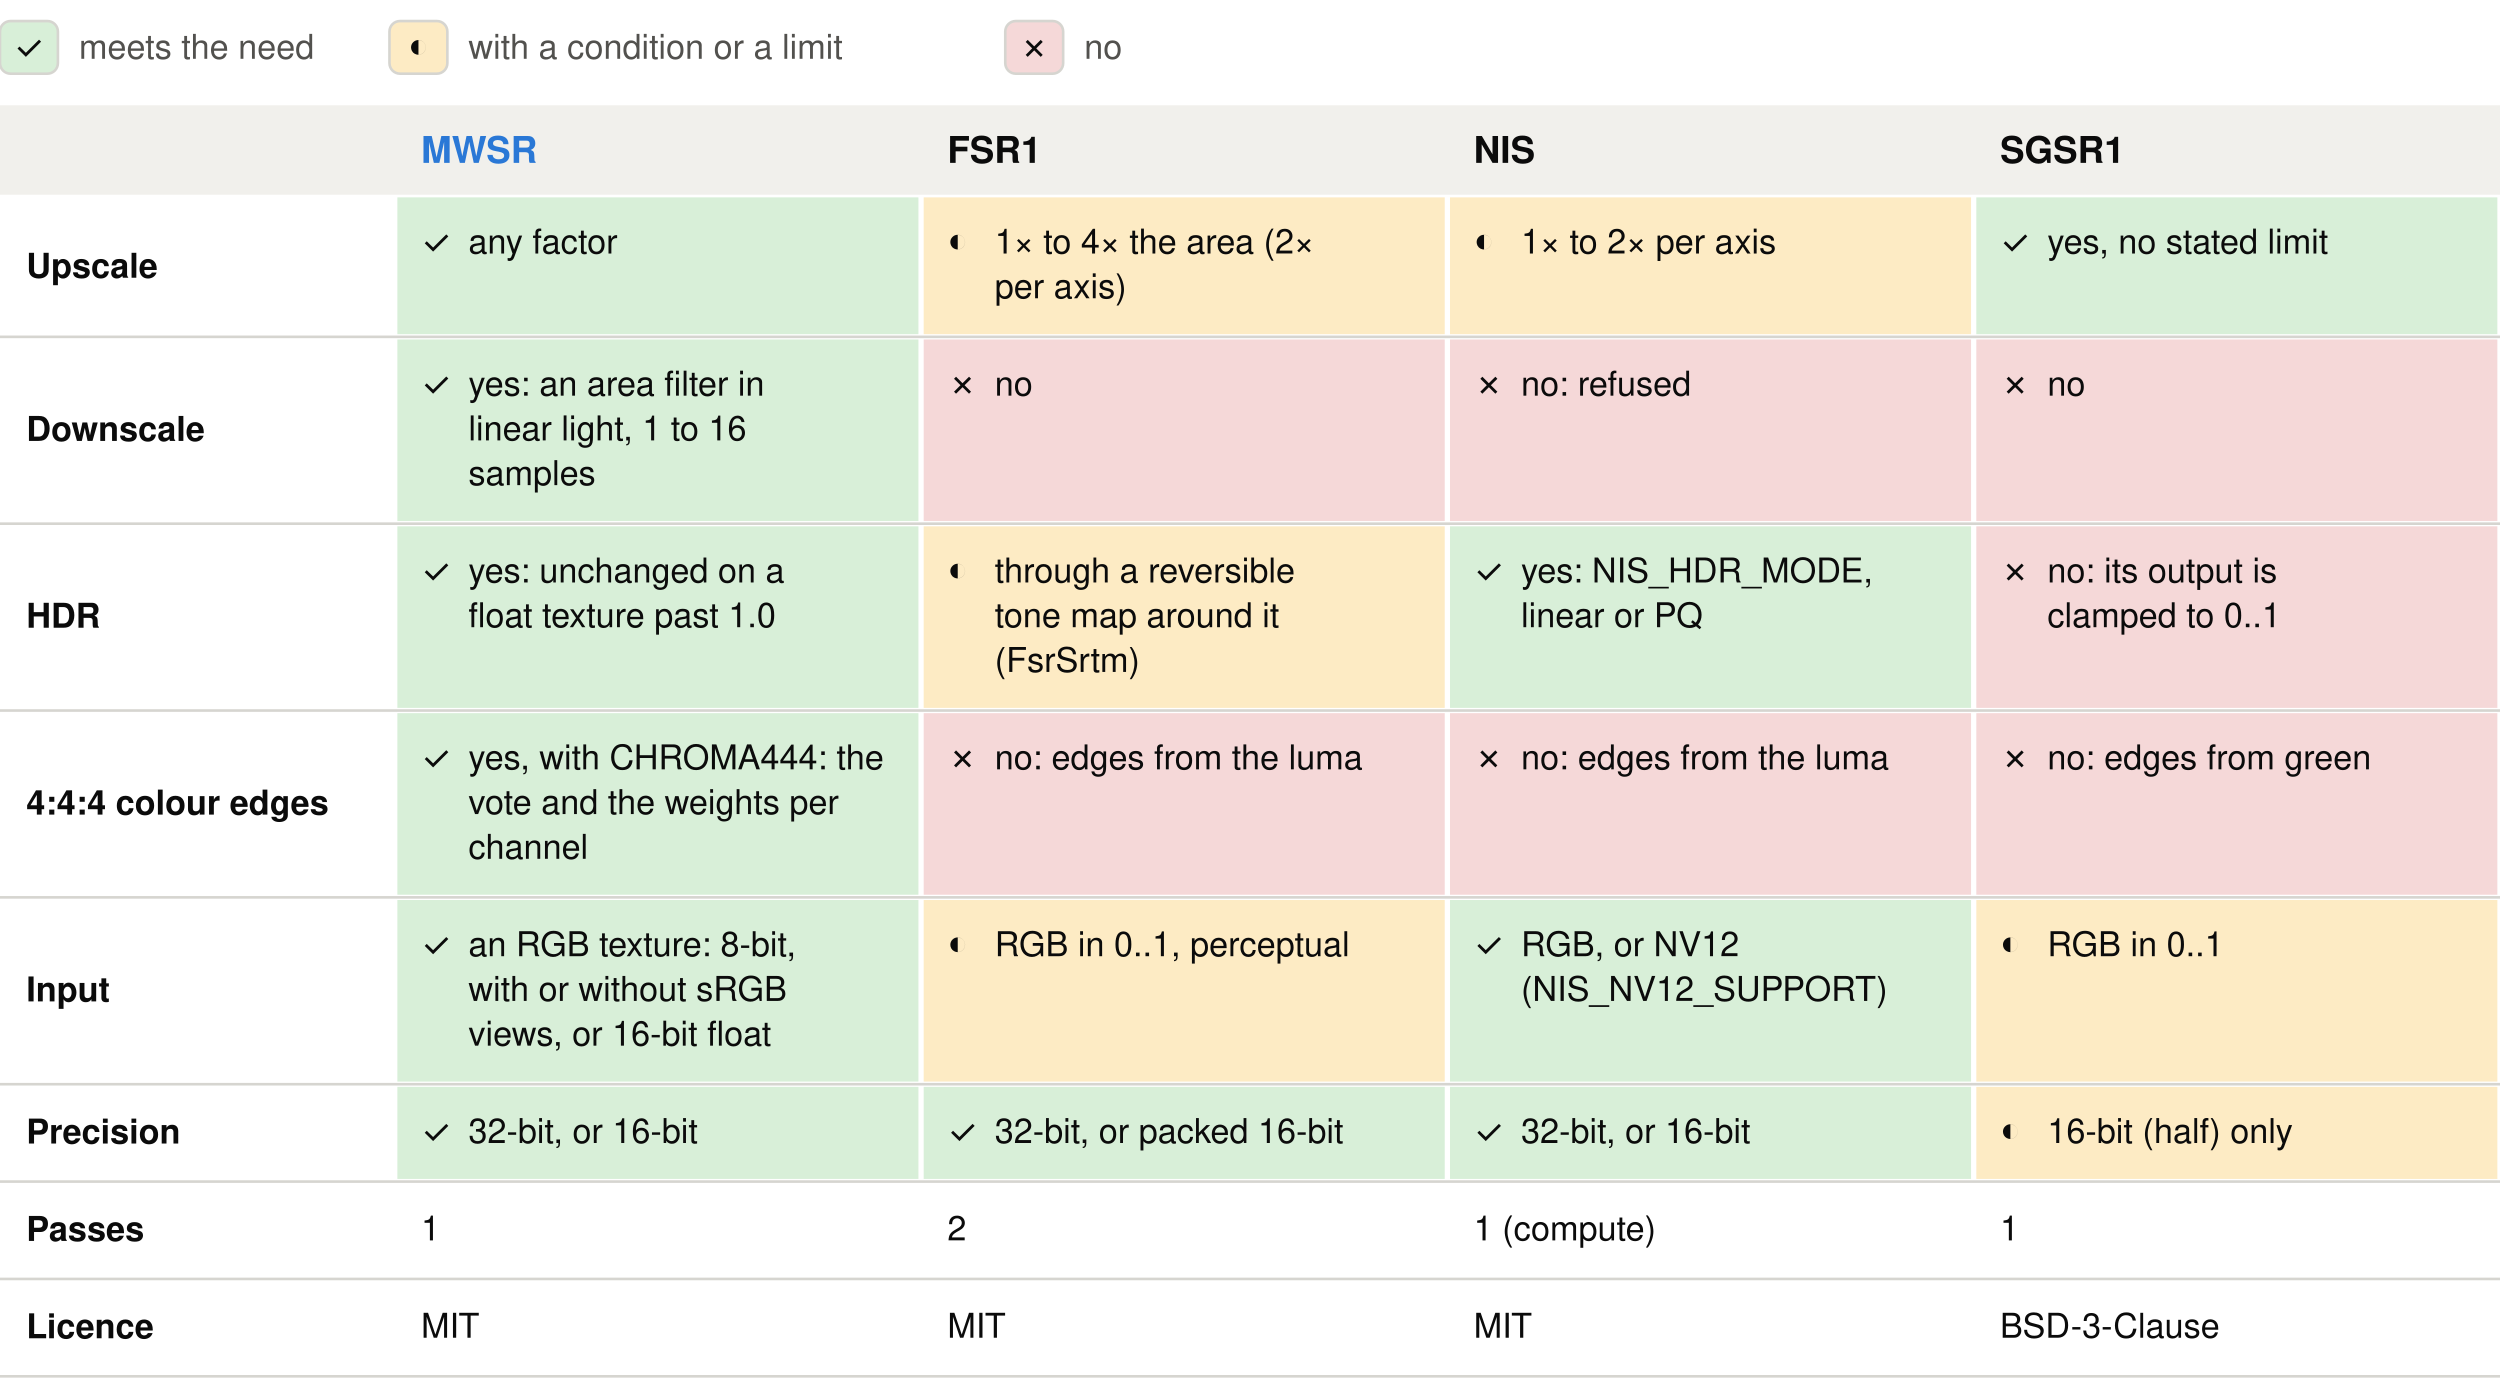
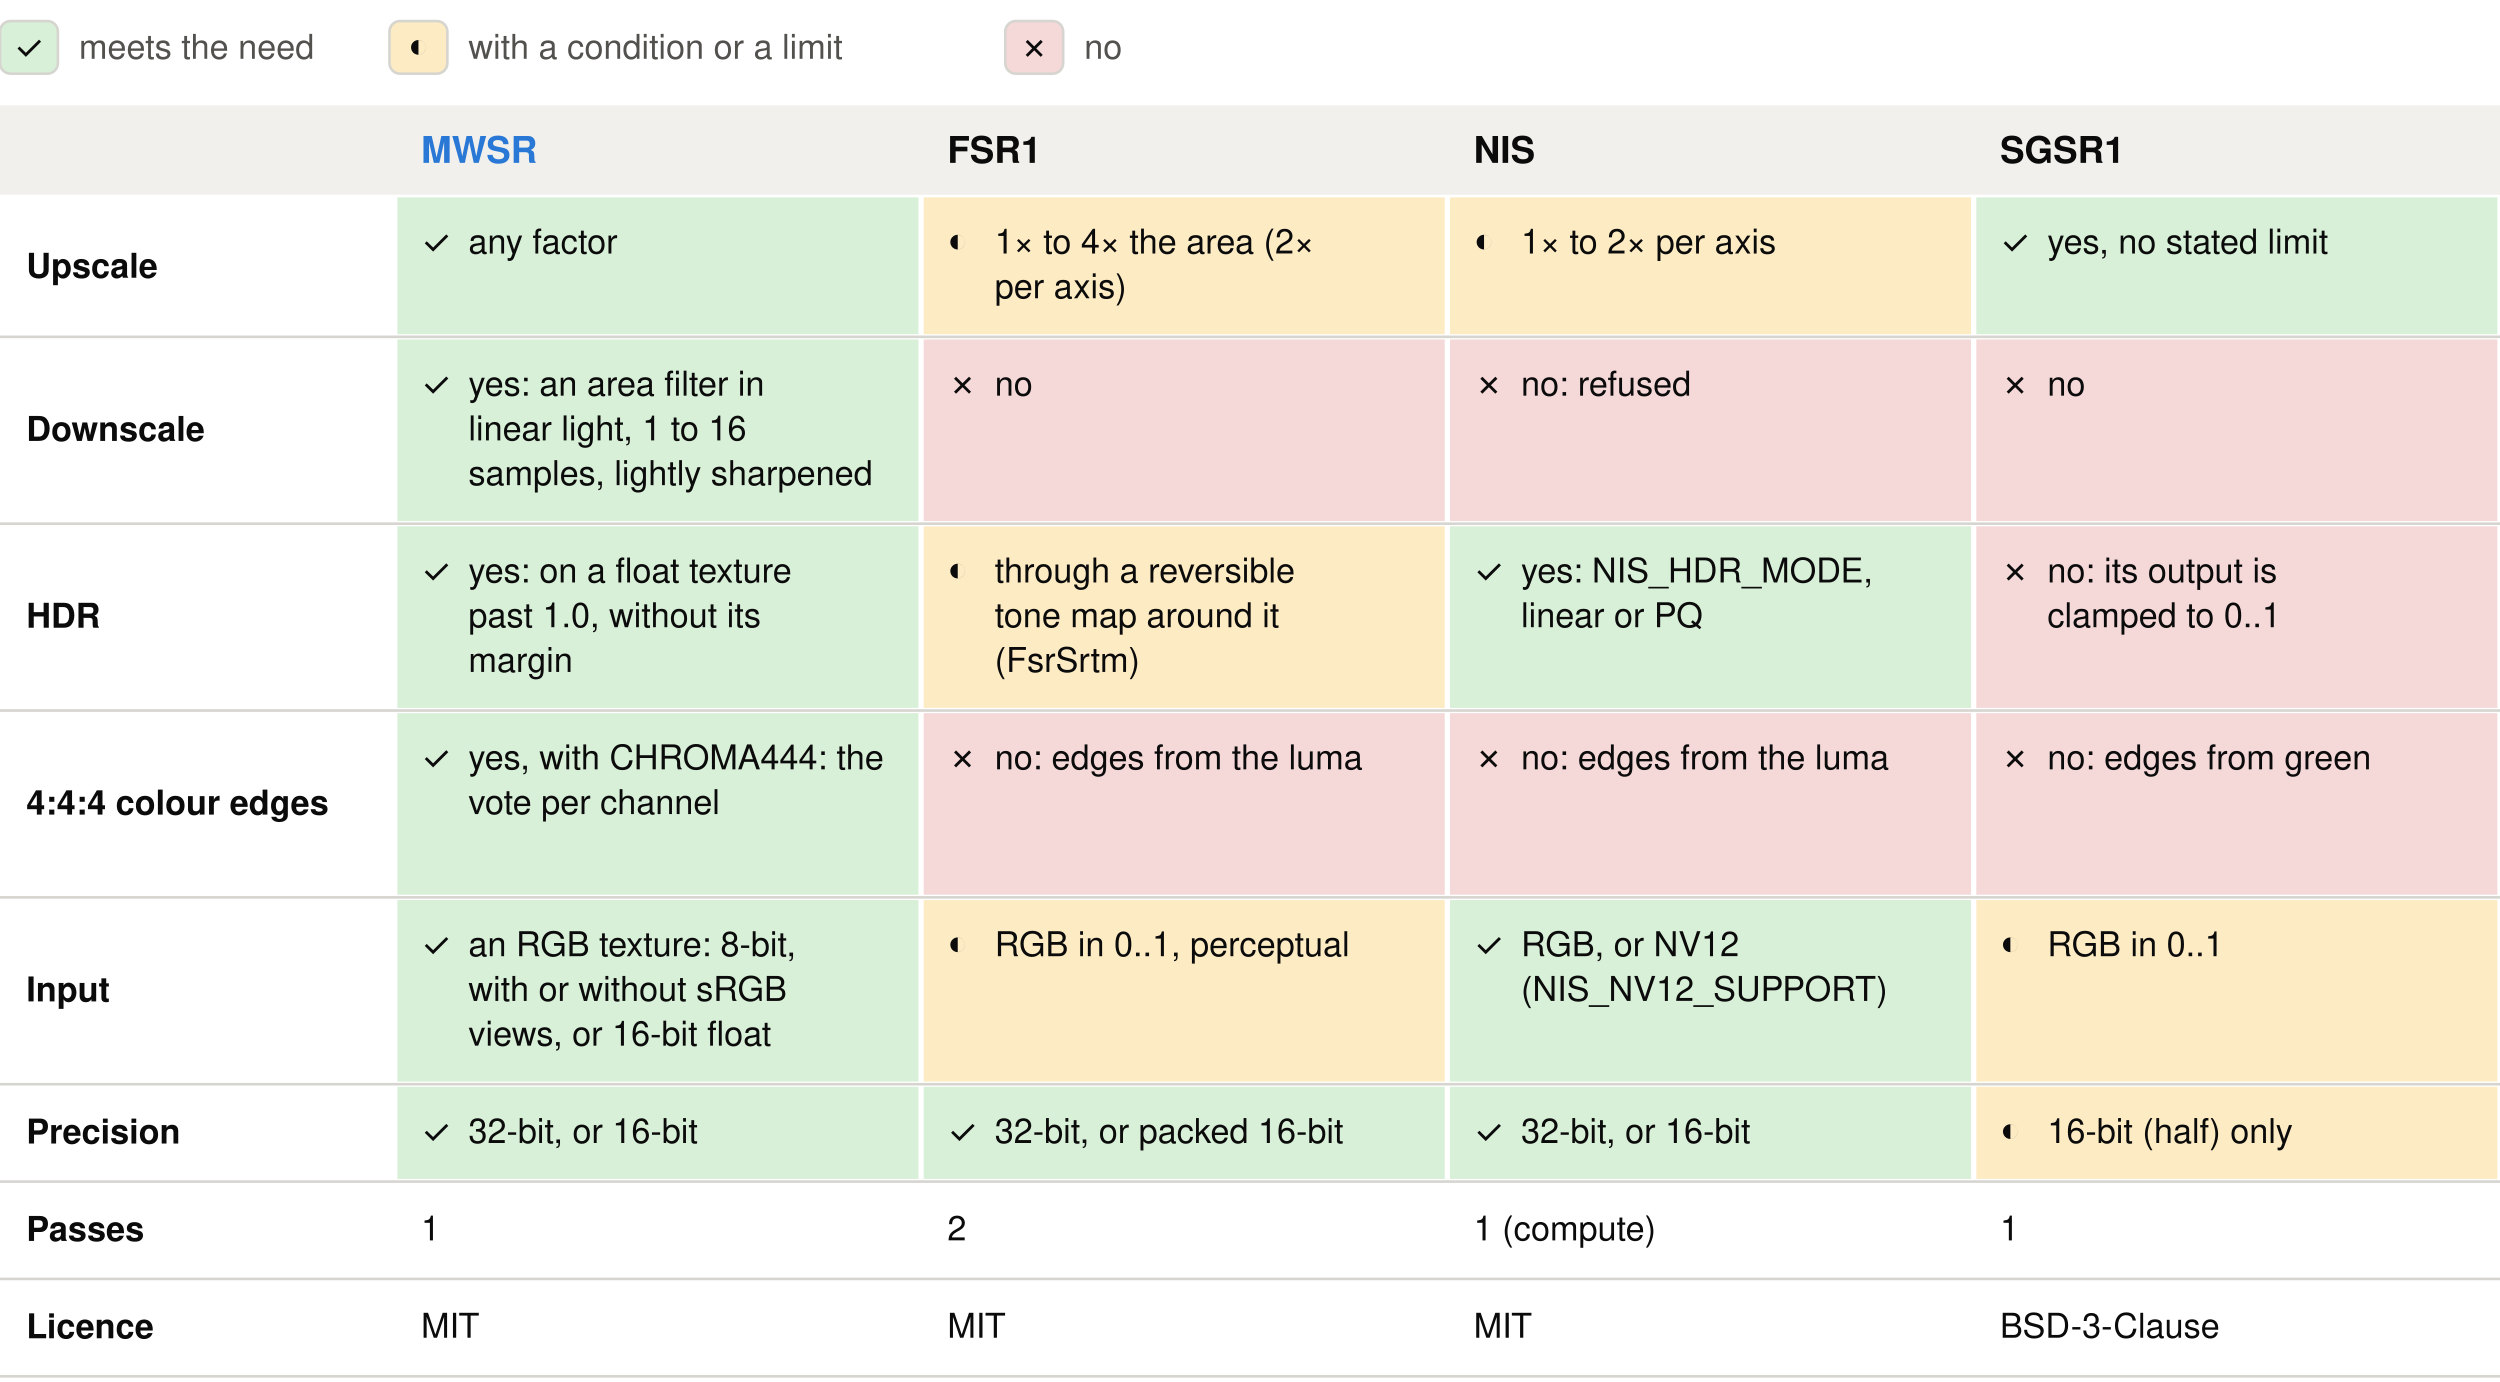
<svg xmlns="http://www.w3.org/2000/svg" width="950" height="525" viewBox="0 0 950 525" font-family="-apple-system, BlinkMacSystemFont, 'Segoe UI', Helvetica, Arial, sans-serif" role="img" aria-labelledby="t d">
  <rect x="0" y="8" width="22" height="20" rx="4" fill="#d8efd8" stroke="#d6d5d0" />
  <text x="11" y="18" font-size="13" fill="#0b0b0b" text-anchor="middle" dominant-baseline="middle">✓</text>
  <text x="30" y="18" font-size="13" fill="#52514e" dominant-baseline="middle">meets the need</text>
  <rect x="148" y="8" width="22" height="20" rx="4" fill="#fdebc4" stroke="#d6d5d0" />
  <text x="159" y="18" font-size="13" fill="#0b0b0b" text-anchor="middle" dominant-baseline="middle">◐</text>
  <text x="178" y="18" font-size="13" fill="#52514e" dominant-baseline="middle">with a condition or a limit</text>
  <rect x="382" y="8" width="22" height="20" rx="4" fill="#f5d8d8" stroke="#d6d5d0" />
  <text x="393" y="18" font-size="13" fill="#0b0b0b" text-anchor="middle" dominant-baseline="middle">✗</text>
  <text x="412" y="18" font-size="13" fill="#52514e" dominant-baseline="middle">no</text>
  <rect x="0" y="40" width="950" height="34" fill="#f1f0ec" />
  <text x="160" y="57" font-size="14" font-weight="600" fill="#2a78d6" dominant-baseline="middle">MWSR</text>
  <text x="360" y="57" font-size="14" font-weight="600" fill="#0b0b0b" dominant-baseline="middle">FSR1</text>
  <text x="560" y="57" font-size="14" font-weight="600" fill="#0b0b0b" dominant-baseline="middle">NIS</text>
  <text x="760" y="57" font-size="14" font-weight="600" fill="#0b0b0b" dominant-baseline="middle">SGSR1</text>
  <text x="10" y="101" font-size="13" font-weight="600" fill="#0b0b0b" dominant-baseline="middle">Upscale</text>
  <rect x="151" y="75" width="198" height="52" fill="#d8efd8" />
  <text x="160" y="92" font-size="13" fill="#0b0b0b" dominant-baseline="middle">✓</text>
  <text x="178" y="92" font-size="13" fill="#0b0b0b" dominant-baseline="middle">any factor</text>
  <rect x="351" y="75" width="198" height="52" fill="#fdebc4" />
  <text x="360" y="92" font-size="13" fill="#0b0b0b" dominant-baseline="middle">◐</text>
  <text x="378" y="92" font-size="13" fill="#0b0b0b" dominant-baseline="middle">1× to 4× the area (2×</text>
  <text x="378" y="109" font-size="13" fill="#0b0b0b" dominant-baseline="middle">per axis)</text>
  <rect x="551" y="75" width="198" height="52" fill="#fdebc4" />
  <text x="560" y="92" font-size="13" fill="#0b0b0b" dominant-baseline="middle">◐</text>
  <text x="578" y="92" font-size="13" fill="#0b0b0b" dominant-baseline="middle">1× to 2× per axis</text>
  <rect x="751" y="75" width="198" height="52" fill="#d8efd8" />
  <text x="760" y="92" font-size="13" fill="#0b0b0b" dominant-baseline="middle">✓</text>
  <text x="778" y="92" font-size="13" fill="#0b0b0b" dominant-baseline="middle">yes, no stated limit</text>
  <line x1="0" y1="128" x2="950" y2="128" stroke="#d6d5d0" />
  <text x="10" y="163" font-size="13" font-weight="600" fill="#0b0b0b" dominant-baseline="middle">Downscale</text>
  <rect x="151" y="129" width="198" height="69" fill="#d8efd8" />
  <text x="160" y="146" font-size="13" fill="#0b0b0b" dominant-baseline="middle">✓</text>
  <text x="178" y="146" font-size="13" fill="#0b0b0b" dominant-baseline="middle">yes: an area filter in</text>
  <text x="178" y="163" font-size="13" fill="#0b0b0b" dominant-baseline="middle">linear light, 1 to 16</text>
-   <text x="178" y="180" font-size="13" fill="#0b0b0b" dominant-baseline="middle">samples</text>
+   <text x="178" y="180" font-size="13" fill="#0b0b0b" dominant-baseline="middle">samples, lightly sharpened</text>
  <rect x="351" y="129" width="198" height="69" fill="#f5d8d8" />
  <text x="360" y="146" font-size="13" fill="#0b0b0b" dominant-baseline="middle">✗</text>
  <text x="378" y="146" font-size="13" fill="#0b0b0b" dominant-baseline="middle">no</text>
  <rect x="551" y="129" width="198" height="69" fill="#f5d8d8" />
  <text x="560" y="146" font-size="13" fill="#0b0b0b" dominant-baseline="middle">✗</text>
  <text x="578" y="146" font-size="13" fill="#0b0b0b" dominant-baseline="middle">no: refused</text>
  <rect x="751" y="129" width="198" height="69" fill="#f5d8d8" />
  <text x="760" y="146" font-size="13" fill="#0b0b0b" dominant-baseline="middle">✗</text>
  <text x="778" y="146" font-size="13" fill="#0b0b0b" dominant-baseline="middle">no</text>
  <line x1="0" y1="199" x2="950" y2="199" stroke="#d6d5d0" />
  <text x="10" y="234" font-size="13" font-weight="600" fill="#0b0b0b" dominant-baseline="middle">HDR</text>
  <rect x="151" y="200" width="198" height="69" fill="#d8efd8" />
  <text x="160" y="217" font-size="13" fill="#0b0b0b" dominant-baseline="middle">✓</text>
-   <text x="178" y="217" font-size="13" fill="#0b0b0b" dominant-baseline="middle">yes: unchanged on a</text>
-   <text x="178" y="234" font-size="13" fill="#0b0b0b" dominant-baseline="middle">float texture past 1.0</text>
+   <text x="178" y="217" font-size="13" fill="#0b0b0b" dominant-baseline="middle">yes: on a float texture</text>
+   <text x="178" y="234" font-size="13" fill="#0b0b0b" dominant-baseline="middle">past 1.0, without its</text>
+   <text x="178" y="251" font-size="13" fill="#0b0b0b" dominant-baseline="middle">margin</text>
  <rect x="351" y="200" width="198" height="69" fill="#fdebc4" />
  <text x="360" y="217" font-size="13" fill="#0b0b0b" dominant-baseline="middle">◐</text>
  <text x="378" y="217" font-size="13" fill="#0b0b0b" dominant-baseline="middle">through a reversible</text>
  <text x="378" y="234" font-size="13" fill="#0b0b0b" dominant-baseline="middle">tone map around it</text>
  <text x="378" y="251" font-size="13" fill="#0b0b0b" dominant-baseline="middle">(FsrSrtm)</text>
  <rect x="551" y="200" width="198" height="69" fill="#d8efd8" />
  <text x="560" y="217" font-size="13" fill="#0b0b0b" dominant-baseline="middle">✓</text>
  <text x="578" y="217" font-size="13" fill="#0b0b0b" dominant-baseline="middle">yes: NIS_HDR_MODE,</text>
  <text x="578" y="234" font-size="13" fill="#0b0b0b" dominant-baseline="middle">linear or PQ</text>
  <rect x="751" y="200" width="198" height="69" fill="#f5d8d8" />
  <text x="760" y="217" font-size="13" fill="#0b0b0b" dominant-baseline="middle">✗</text>
  <text x="778" y="217" font-size="13" fill="#0b0b0b" dominant-baseline="middle">no: its output is</text>
  <text x="778" y="234" font-size="13" fill="#0b0b0b" dominant-baseline="middle">clamped to 0..1</text>
  <line x1="0" y1="270" x2="950" y2="270" stroke="#d6d5d0" />
  <text x="10" y="305" font-size="13" font-weight="600" fill="#0b0b0b" dominant-baseline="middle">4:4:4 colour edges</text>
  <rect x="151" y="271" width="198" height="69" fill="#d8efd8" />
  <text x="160" y="288" font-size="13" fill="#0b0b0b" dominant-baseline="middle">✓</text>
  <text x="178" y="288" font-size="13" fill="#0b0b0b" dominant-baseline="middle">yes, with CHROMA444: the</text>
-   <text x="178" y="305" font-size="13" fill="#0b0b0b" dominant-baseline="middle">vote and the weights per</text>
-   <text x="178" y="322" font-size="13" fill="#0b0b0b" dominant-baseline="middle">channel</text>
+   <text x="178" y="305" font-size="13" fill="#0b0b0b" dominant-baseline="middle">vote per channel</text>
  <rect x="351" y="271" width="198" height="69" fill="#f5d8d8" />
  <text x="360" y="288" font-size="13" fill="#0b0b0b" dominant-baseline="middle">✗</text>
  <text x="378" y="288" font-size="13" fill="#0b0b0b" dominant-baseline="middle">no: edges from the luma</text>
  <rect x="551" y="271" width="198" height="69" fill="#f5d8d8" />
  <text x="560" y="288" font-size="13" fill="#0b0b0b" dominant-baseline="middle">✗</text>
  <text x="578" y="288" font-size="13" fill="#0b0b0b" dominant-baseline="middle">no: edges from the luma</text>
  <rect x="751" y="271" width="198" height="69" fill="#f5d8d8" />
  <text x="760" y="288" font-size="13" fill="#0b0b0b" dominant-baseline="middle">✗</text>
  <text x="778" y="288" font-size="13" fill="#0b0b0b" dominant-baseline="middle">no: edges from green</text>
  <line x1="0" y1="341" x2="950" y2="341" stroke="#d6d5d0" />
  <text x="10" y="376" font-size="13" font-weight="600" fill="#0b0b0b" dominant-baseline="middle">Input</text>
  <rect x="151" y="342" width="198" height="69" fill="#d8efd8" />
  <text x="160" y="359" font-size="13" fill="#0b0b0b" dominant-baseline="middle">✓</text>
  <text x="178" y="359" font-size="13" fill="#0b0b0b" dominant-baseline="middle">an RGB texture: 8-bit,</text>
  <text x="178" y="376" font-size="13" fill="#0b0b0b" dominant-baseline="middle">with or without sRGB</text>
  <text x="178" y="393" font-size="13" fill="#0b0b0b" dominant-baseline="middle">views, or 16-bit float</text>
  <rect x="351" y="342" width="198" height="69" fill="#fdebc4" />
  <text x="360" y="359" font-size="13" fill="#0b0b0b" dominant-baseline="middle">◐</text>
  <text x="378" y="359" font-size="13" fill="#0b0b0b" dominant-baseline="middle">RGB in 0..1, perceptual</text>
  <rect x="551" y="342" width="198" height="69" fill="#d8efd8" />
  <text x="560" y="359" font-size="13" fill="#0b0b0b" dominant-baseline="middle">✓</text>
  <text x="578" y="359" font-size="13" fill="#0b0b0b" dominant-baseline="middle">RGB, or NV12</text>
  <text x="578" y="376" font-size="13" fill="#0b0b0b" dominant-baseline="middle">(NIS_NV12_SUPPORT)</text>
  <rect x="751" y="342" width="198" height="69" fill="#fdebc4" />
  <text x="760" y="359" font-size="13" fill="#0b0b0b" dominant-baseline="middle">◐</text>
  <text x="778" y="359" font-size="13" fill="#0b0b0b" dominant-baseline="middle">RGB in 0..1</text>
  <line x1="0" y1="412" x2="950" y2="412" stroke="#d6d5d0" />
  <text x="10" y="430" font-size="13" font-weight="600" fill="#0b0b0b" dominant-baseline="middle">Precision</text>
  <rect x="151" y="413" width="198" height="35" fill="#d8efd8" />
  <text x="160" y="430" font-size="13" fill="#0b0b0b" dominant-baseline="middle">✓</text>
  <text x="178" y="430" font-size="13" fill="#0b0b0b" dominant-baseline="middle">32-bit, or 16-bit</text>
  <rect x="351" y="413" width="198" height="35" fill="#d8efd8" />
  <text x="360" y="430" font-size="13" fill="#0b0b0b" dominant-baseline="middle">✓</text>
  <text x="378" y="430" font-size="13" fill="#0b0b0b" dominant-baseline="middle">32-bit, or packed 16-bit</text>
  <rect x="551" y="413" width="198" height="35" fill="#d8efd8" />
  <text x="560" y="430" font-size="13" fill="#0b0b0b" dominant-baseline="middle">✓</text>
  <text x="578" y="430" font-size="13" fill="#0b0b0b" dominant-baseline="middle">32-bit, or 16-bit</text>
  <rect x="751" y="413" width="198" height="35" fill="#fdebc4" />
  <text x="760" y="430" font-size="13" fill="#0b0b0b" dominant-baseline="middle">◐</text>
  <text x="778" y="430" font-size="13" fill="#0b0b0b" dominant-baseline="middle">16-bit (half) only</text>
  <line x1="0" y1="449" x2="950" y2="449" stroke="#d6d5d0" />
  <text x="10" y="467" font-size="13" font-weight="600" fill="#0b0b0b" dominant-baseline="middle">Passes</text>
  <text x="160" y="467" font-size="13" fill="#0b0b0b" dominant-baseline="middle">1</text>
  <text x="360" y="467" font-size="13" fill="#0b0b0b" dominant-baseline="middle">2</text>
  <text x="560" y="467" font-size="13" fill="#0b0b0b" dominant-baseline="middle">1 (compute)</text>
  <text x="760" y="467" font-size="13" fill="#0b0b0b" dominant-baseline="middle">1</text>
  <line x1="0" y1="486" x2="950" y2="486" stroke="#d6d5d0" />
  <text x="10" y="504" font-size="13" font-weight="600" fill="#0b0b0b" dominant-baseline="middle">Licence</text>
  <text x="160" y="504" font-size="13" fill="#0b0b0b" dominant-baseline="middle">MIT</text>
  <text x="360" y="504" font-size="13" fill="#0b0b0b" dominant-baseline="middle">MIT</text>
  <text x="560" y="504" font-size="13" fill="#0b0b0b" dominant-baseline="middle">MIT</text>
  <text x="760" y="504" font-size="13" fill="#0b0b0b" dominant-baseline="middle">BSD-3-Clause</text>
  <line x1="0" y1="523" x2="950" y2="523" stroke="#d6d5d0" />
</svg>
